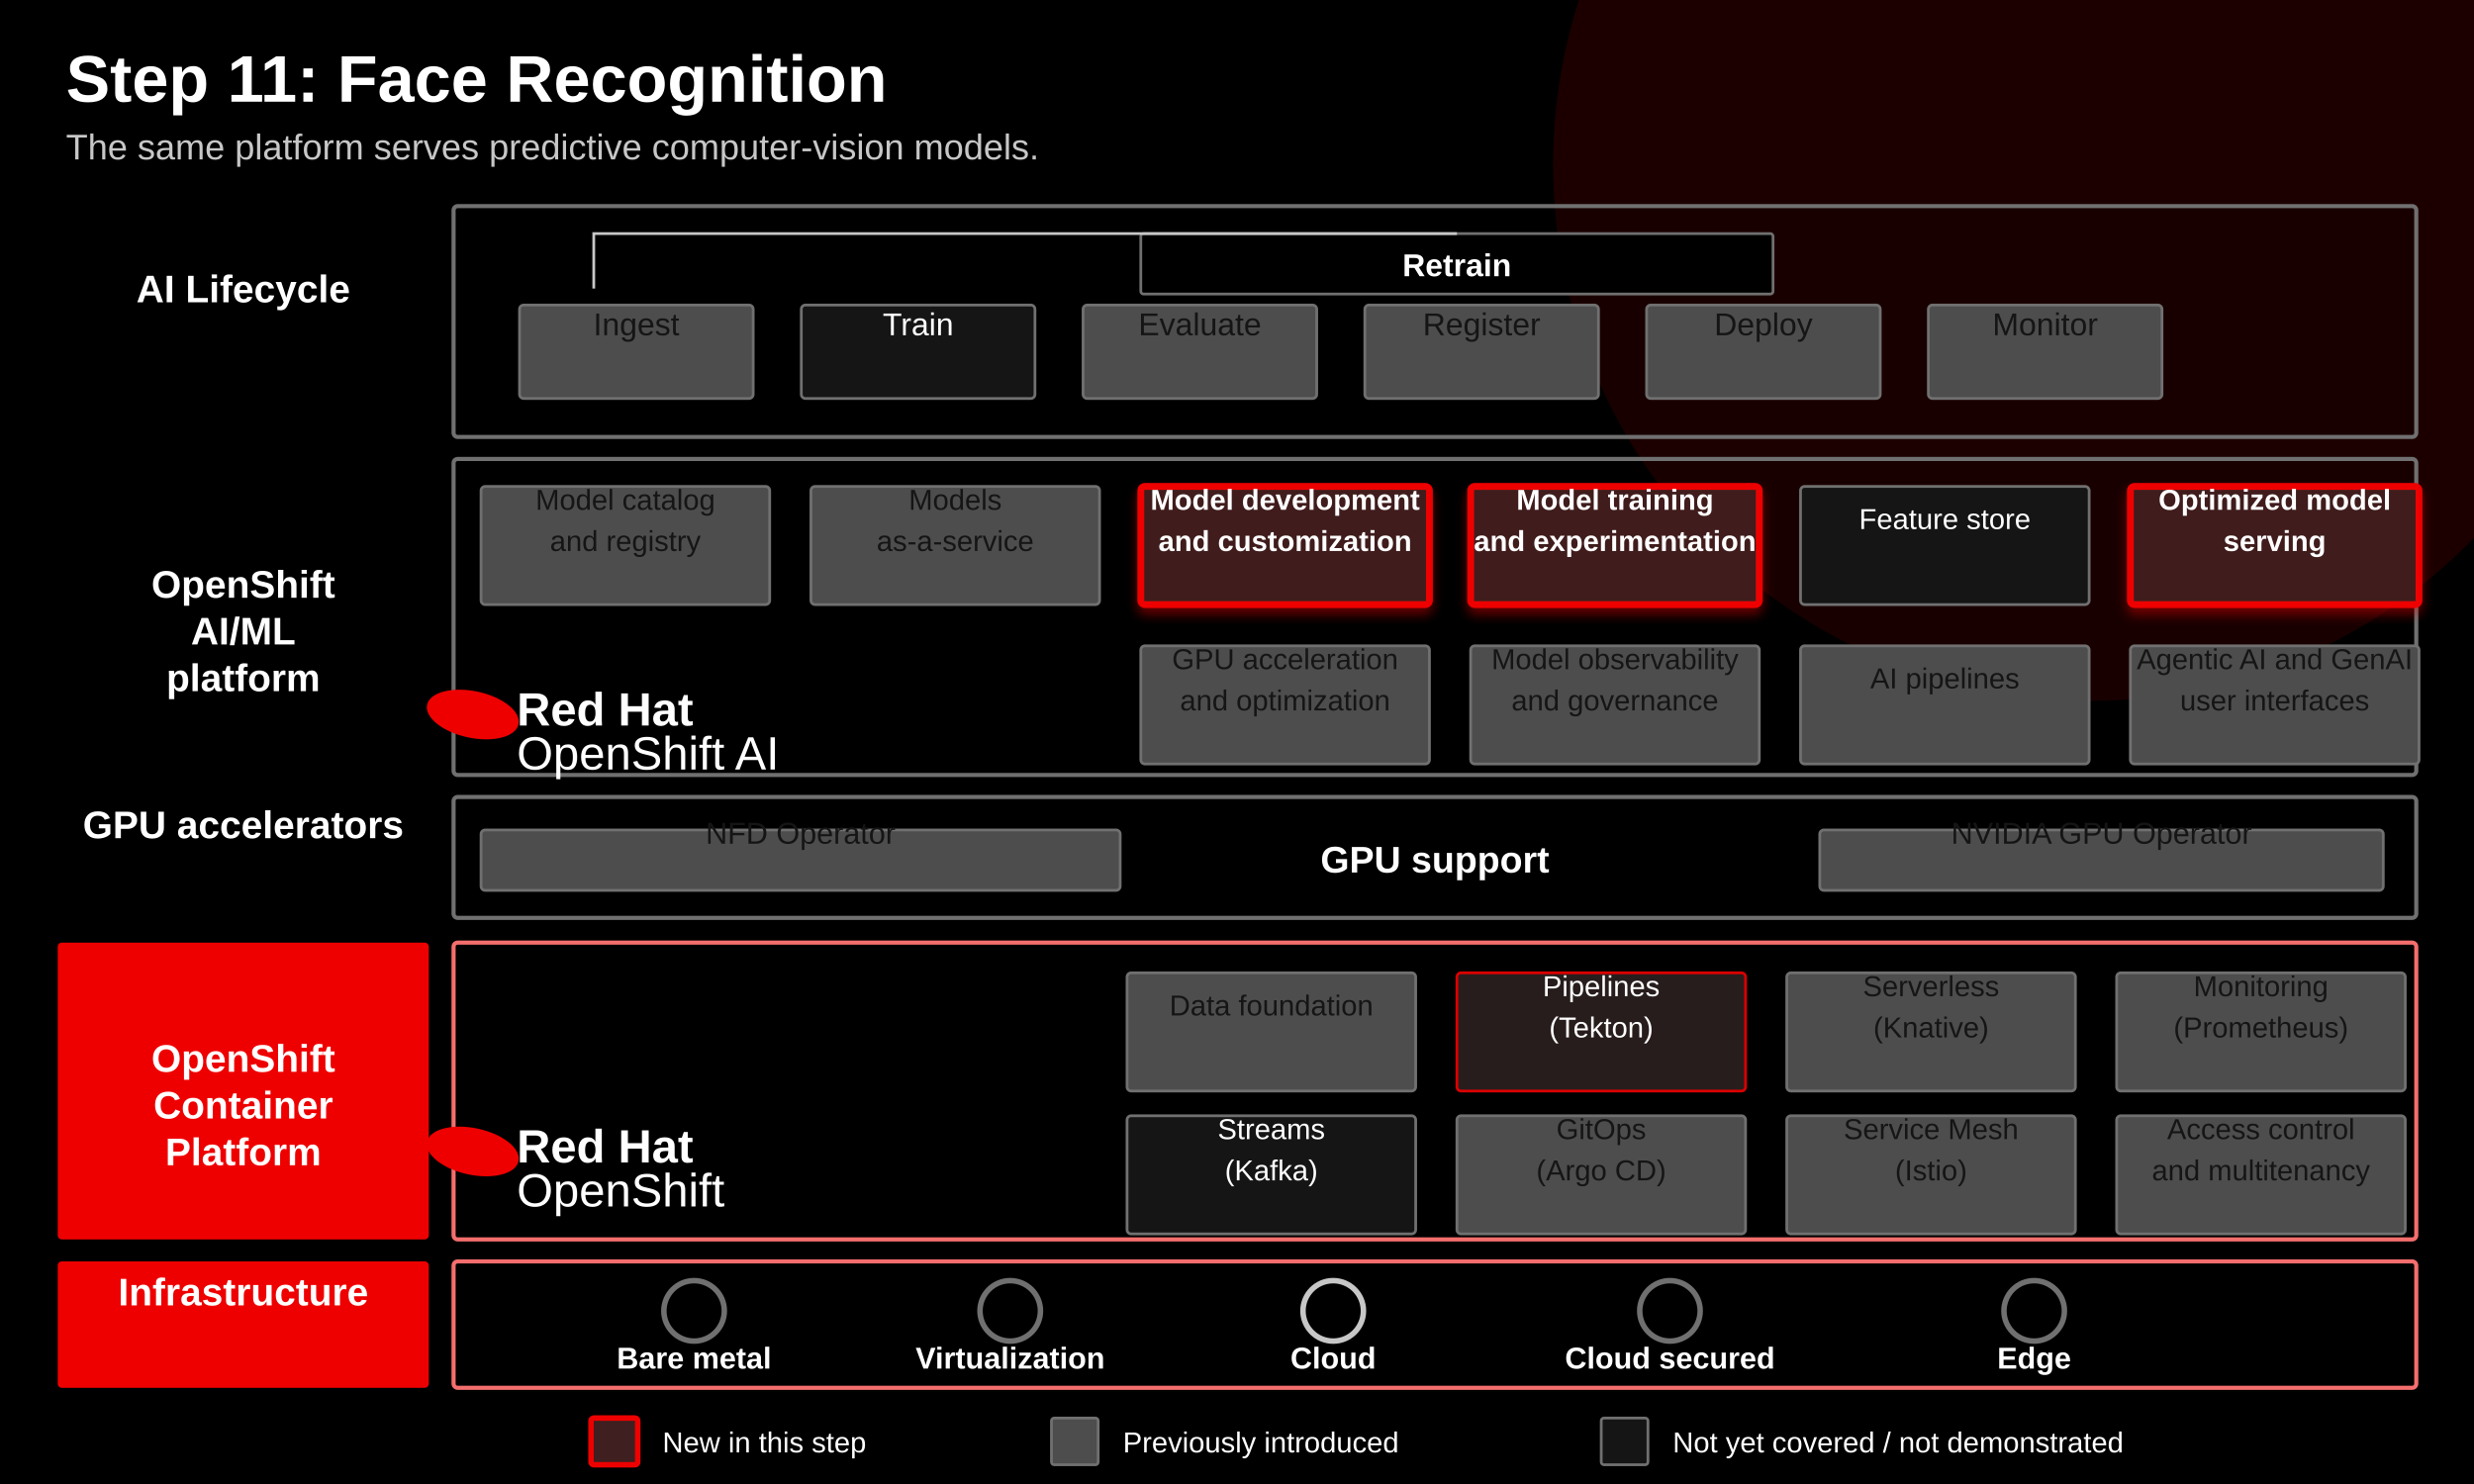
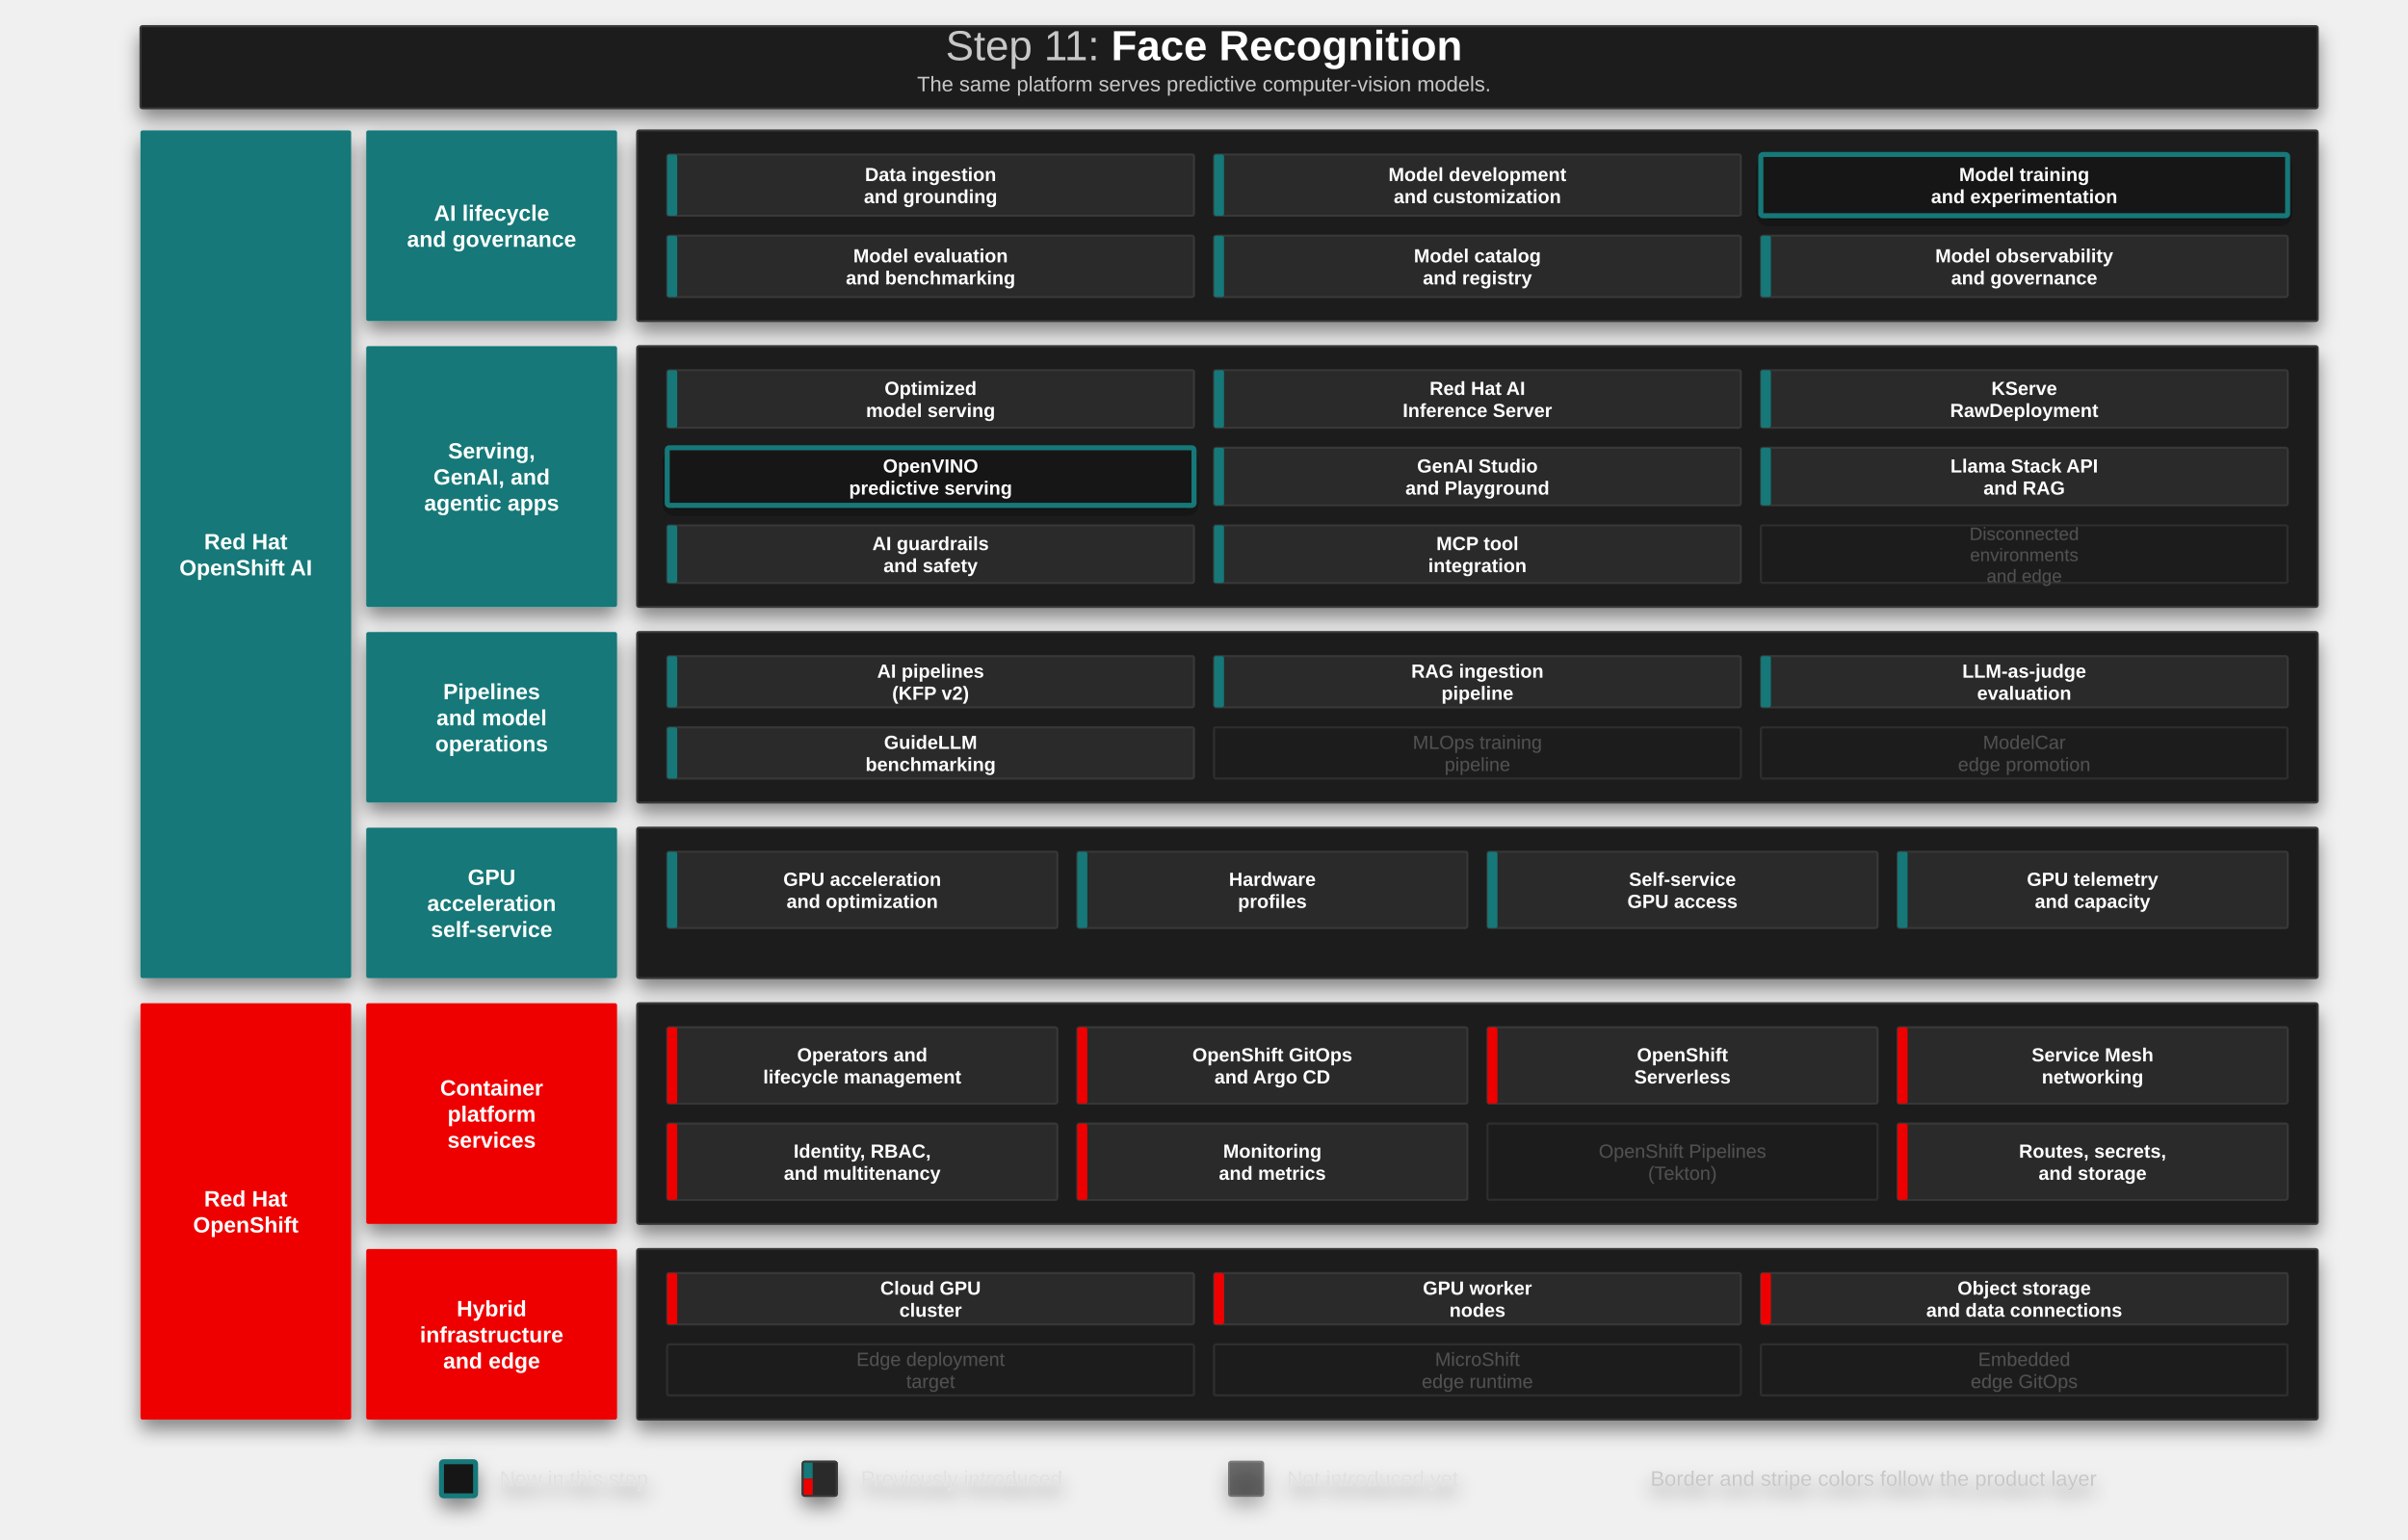
- <svg xmlns="http://www.w3.org/2000/svg" width="1800" height="1080" viewBox="0 0 1800 1080" role="img" aria-labelledby="title desc">
+ <svg xmlns="http://www.w3.org/2000/svg" width="2400" height="1535" viewBox="0 0 2400 1535" role="img" aria-labelledby="title desc">
+   <style>.display{font-family:'Red Hat Display','Arial',sans-serif}.body{font-family:'Red Hat Text','Arial',sans-serif}</style>
  <defs>
-     <filter id="shadow" x="-10%" y="-10%" width="120%" height="130%">
-       <feDropShadow dx="0" dy="5" stdDeviation="4" flood-color="#ee0000" flood-opacity=".42" />
+     <filter id="lift" x="-20%" y="-20%" width="140%" height="140%">
+       <feDropShadow dx="0" dy="6" stdDeviation="5" flood-color="#000" flood-opacity="0.55" />
    </filter>
-     <style>
-       .heading { font-family: "Red Hat Display", "Red Hat Text", Arial, sans-serif; }
-       .mono { font-family: "Red Hat Mono", monospace; }
-     </style>
+     <filter id="panelShadow" x="-8%" y="-8%" width="116%" height="116%">
+       <feDropShadow dx="0" dy="10" stdDeviation="9" flood-color="#000" flood-opacity="0.45" />
+     </filter>
  </defs>
-   <rect width="1800" height="1080" fill="#000000" />
-   <circle cx="1520" cy="120" r="390" fill="#ee0000" opacity=".12" />
-   <text x="48" y="74" class="heading" font-size="48" font-weight="800" fill="#ffffff">Step 11: Face Recognition</text>
-   <text x="48" y="116" font-family="Red Hat Text, Arial, sans-serif" font-size="26" font-weight="500" fill="#c7c7c7">The same platform serves predictive computer-vision models.</text>
-   <rect x="42" y="150" width="270" height="168" rx="3" fill="#000000" />
-   <text x="177" y="220.0" text-anchor="middle" font-family="Red Hat Text, Arial, sans-serif" font-size="28" font-weight="800" fill="#ffffff">AI Lifecycle</text>
-   <rect x="330" y="150" width="1428" height="168" rx="3" fill="#000000" fill-opacity=".12" stroke="#707070" stroke-width="3" />
-   <rect x="378" y="222" width="170" height="68" rx="3" fill="#4d4d4d" stroke="#707070" stroke-width="2" />
-   <text x="463.0" y="244.0" text-anchor="middle" font-family="Red Hat Text, Arial, sans-serif" font-size="23" font-weight="500" fill="#151515">Ingest</text>
-   <rect x="583" y="222" width="170" height="68" rx="3" fill="#151515" stroke="#707070" stroke-width="2" />
-   <text x="668.0" y="244.0" text-anchor="middle" font-family="Red Hat Text, Arial, sans-serif" font-size="23" font-weight="500" fill="#ffffff">Train</text>
-   <rect x="788" y="222" width="170" height="68" rx="3" fill="#4d4d4d" stroke="#707070" stroke-width="2" />
-   <text x="873.0" y="244.0" text-anchor="middle" font-family="Red Hat Text, Arial, sans-serif" font-size="23" font-weight="500" fill="#151515">Evaluate</text>
-   <rect x="993" y="222" width="170" height="68" rx="3" fill="#4d4d4d" stroke="#707070" stroke-width="2" />
-   <text x="1078.0" y="244.0" text-anchor="middle" font-family="Red Hat Text, Arial, sans-serif" font-size="23" font-weight="500" fill="#151515">Register</text>
-   <rect x="1198" y="222" width="170" height="68" rx="3" fill="#4d4d4d" stroke="#707070" stroke-width="2" />
-   <text x="1283.0" y="244.0" text-anchor="middle" font-family="Red Hat Text, Arial, sans-serif" font-size="23" font-weight="500" fill="#151515">Deploy</text>
-   <rect x="1403" y="222" width="170" height="68" rx="3" fill="#4d4d4d" stroke="#707070" stroke-width="2" />
-   <text x="1488.0" y="244.0" text-anchor="middle" font-family="Red Hat Text, Arial, sans-serif" font-size="23" font-weight="500" fill="#151515">Monitor</text>
-   <rect x="830" y="170" width="460" height="44" rx="2" fill="#000000" stroke="#707070" stroke-width="2" />
-   <text x="1060" y="201" text-anchor="middle" font-family="Red Hat Text, Arial, sans-serif" font-size="23" font-weight="800" fill="#ffffff">Retrain</text>
-   <path d="M1060 170 L432 170 L432 210" fill="none" stroke="#c7c7c7" stroke-width="2" />
-   <rect x="42" y="334" width="270" height="230" rx="3" fill="#000000" />
-   <text x="177" y="435.0" text-anchor="middle" font-family="Red Hat Text, Arial, sans-serif" font-size="28" font-weight="800" fill="#ffffff">OpenShift</text>
-   <text x="177" y="469.0" text-anchor="middle" font-family="Red Hat Text, Arial, sans-serif" font-size="28" font-weight="800" fill="#ffffff">AI/ML</text>
-   <text x="177" y="503.0" text-anchor="middle" font-family="Red Hat Text, Arial, sans-serif" font-size="28" font-weight="800" fill="#ffffff">platform</text>
-   <rect x="330" y="334" width="1428" height="230" rx="3" fill="#000000" fill-opacity=".12" stroke="#707070" stroke-width="3" />
-   <rect x="350" y="354" width="210" height="86" rx="3" fill="#4d4d4d" stroke="#707070" stroke-width="2" />
-   <text x="455.0" y="371.0" text-anchor="middle" font-family="Red Hat Text, Arial, sans-serif" font-size="21" font-weight="500" fill="#151515">Model catalog</text>
-   <text x="455.0" y="401.0" text-anchor="middle" font-family="Red Hat Text, Arial, sans-serif" font-size="21" font-weight="500" fill="#151515">and registry</text>
-   <rect x="590" y="354" width="210" height="86" rx="3" fill="#4d4d4d" stroke="#707070" stroke-width="2" />
-   <text x="695.0" y="371.0" text-anchor="middle" font-family="Red Hat Text, Arial, sans-serif" font-size="21" font-weight="500" fill="#151515">Models</text>
-   <text x="695.0" y="401.0" text-anchor="middle" font-family="Red Hat Text, Arial, sans-serif" font-size="21" font-weight="500" fill="#151515">as-a-service</text>
-   <rect x="830" y="354" width="210" height="86" rx="3" fill="#3f1f1f" stroke="#ee0000" stroke-width="5" filter="url(#shadow)" />
-   <text x="935.0" y="371.0" text-anchor="middle" font-family="Red Hat Text, Arial, sans-serif" font-size="21" font-weight="700" fill="#ffffff">Model development</text>
-   <text x="935.0" y="401.0" text-anchor="middle" font-family="Red Hat Text, Arial, sans-serif" font-size="21" font-weight="700" fill="#ffffff">and customization</text>
-   <rect x="1070" y="354" width="210" height="86" rx="3" fill="#3f1f1f" stroke="#ee0000" stroke-width="5" filter="url(#shadow)" />
-   <text x="1175.0" y="371.0" text-anchor="middle" font-family="Red Hat Text, Arial, sans-serif" font-size="21" font-weight="700" fill="#ffffff">Model training</text>
-   <text x="1175.0" y="401.0" text-anchor="middle" font-family="Red Hat Text, Arial, sans-serif" font-size="21" font-weight="700" fill="#ffffff">and experimentation</text>
-   <rect x="1310" y="354" width="210" height="86" rx="3" fill="#151515" stroke="#707070" stroke-width="2" />
-   <text x="1415.0" y="385.0" text-anchor="middle" font-family="Red Hat Text, Arial, sans-serif" font-size="21" font-weight="500" fill="#ffffff">Feature store</text>
-   <rect x="1550" y="354" width="210" height="86" rx="3" fill="#3f1f1f" stroke="#ee0000" stroke-width="5" filter="url(#shadow)" />
-   <text x="1655.0" y="371.0" text-anchor="middle" font-family="Red Hat Text, Arial, sans-serif" font-size="21" font-weight="700" fill="#ffffff">Optimized model</text>
-   <text x="1655.0" y="401.0" text-anchor="middle" font-family="Red Hat Text, Arial, sans-serif" font-size="21" font-weight="700" fill="#ffffff">serving</text>
-   <rect x="830" y="470" width="210" height="86" rx="3" fill="#4d4d4d" stroke="#707070" stroke-width="2" />
-   <text x="935.0" y="487.0" text-anchor="middle" font-family="Red Hat Text, Arial, sans-serif" font-size="21" font-weight="500" fill="#151515">GPU acceleration</text>
-   <text x="935.0" y="517.0" text-anchor="middle" font-family="Red Hat Text, Arial, sans-serif" font-size="21" font-weight="500" fill="#151515">and optimization</text>
-   <rect x="1070" y="470" width="210" height="86" rx="3" fill="#4d4d4d" stroke="#707070" stroke-width="2" />
-   <text x="1175.0" y="487.0" text-anchor="middle" font-family="Red Hat Text, Arial, sans-serif" font-size="21" font-weight="500" fill="#151515">Model observability</text>
-   <text x="1175.0" y="517.0" text-anchor="middle" font-family="Red Hat Text, Arial, sans-serif" font-size="21" font-weight="500" fill="#151515">and governance</text>
-   <rect x="1310" y="470" width="210" height="86" rx="3" fill="#4d4d4d" stroke="#707070" stroke-width="2" />
-   <text x="1415.0" y="501.0" text-anchor="middle" font-family="Red Hat Text, Arial, sans-serif" font-size="21" font-weight="500" fill="#151515">AI pipelines</text>
-   <rect x="1550" y="470" width="210" height="86" rx="3" fill="#4d4d4d" stroke="#707070" stroke-width="2" />
-   <text x="1655.0" y="487.0" text-anchor="middle" font-family="Red Hat Text, Arial, sans-serif" font-size="21" font-weight="500" fill="#151515">Agentic AI and GenAI</text>
-   <text x="1655.0" y="517.0" text-anchor="middle" font-family="Red Hat Text, Arial, sans-serif" font-size="21" font-weight="500" fill="#151515">user interfaces</text>
-   <text x="376" y="528" class="heading" font-size="34" font-weight="800" fill="#ffffff">Red Hat</text>
-   <text x="376" y="560" class="heading" font-size="34" font-weight="500" fill="#ffffff">OpenShift AI</text>
-   <ellipse cx="344" cy="520" rx="34" ry="17" fill="#ee0000" transform="rotate(12 344 520)" />
-   <rect x="42" y="580" width="270" height="88" rx="3" fill="#000000" />
-   <text x="177" y="610.0" text-anchor="middle" font-family="Red Hat Text, Arial, sans-serif" font-size="28" font-weight="800" fill="#ffffff">GPU accelerators</text>
-   <rect x="330" y="580" width="1428" height="88" rx="3" fill="#000000" fill-opacity=".12" stroke="#707070" stroke-width="3" />
-   <rect x="350" y="604" width="465" height="44" rx="3" fill="#4d4d4d" stroke="#707070" stroke-width="2" />
-   <text x="582.5" y="614.0" text-anchor="middle" font-family="Red Hat Text, Arial, sans-serif" font-size="22" font-weight="500" fill="#151515">NFD Operator</text>
-   <text x="1044" y="635" text-anchor="middle" font-family="Red Hat Text, Arial, sans-serif" font-size="27" font-weight="800" fill="#ffffff">GPU support</text>
-   <rect x="1324" y="604" width="410" height="44" rx="3" fill="#4d4d4d" stroke="#707070" stroke-width="2" />
-   <text x="1529.0" y="614.0" text-anchor="middle" font-family="Red Hat Text, Arial, sans-serif" font-size="22" font-weight="500" fill="#151515">NVIDIA GPU Operator</text>
-   <rect x="42" y="686" width="270" height="216" rx="3" fill="#ee0000" />
-   <text x="177" y="780.0" text-anchor="middle" font-family="Red Hat Text, Arial, sans-serif" font-size="28" font-weight="800" fill="#ffffff">OpenShift</text>
-   <text x="177" y="814.0" text-anchor="middle" font-family="Red Hat Text, Arial, sans-serif" font-size="28" font-weight="800" fill="#ffffff">Container</text>
-   <text x="177" y="848.0" text-anchor="middle" font-family="Red Hat Text, Arial, sans-serif" font-size="28" font-weight="800" fill="#ffffff">Platform</text>
-   <rect x="330" y="686" width="1428" height="216" rx="3" fill="#000000" fill-opacity=".12" stroke="#f56e6e" stroke-width="3" />
-   <rect x="820" y="708" width="210" height="86" rx="3" fill="#4d4d4d" stroke="#707070" stroke-width="2" />
-   <text x="925.0" y="739.0" text-anchor="middle" font-family="Red Hat Text, Arial, sans-serif" font-size="21" font-weight="500" fill="#151515">Data foundation</text>
-   <rect x="1060" y="708" width="210" height="86" rx="3" fill="#2b2020" stroke="#ee0000" stroke-width="2" opacity=".92" />
-   <text x="1165.0" y="725.0" text-anchor="middle" font-family="Red Hat Text, Arial, sans-serif" font-size="21" font-weight="500" fill="#ffffff">Pipelines</text>
-   <text x="1165.0" y="755.0" text-anchor="middle" font-family="Red Hat Text, Arial, sans-serif" font-size="21" font-weight="500" fill="#ffffff">(Tekton)</text>
-   <rect x="1300" y="708" width="210" height="86" rx="3" fill="#4d4d4d" stroke="#707070" stroke-width="2" />
-   <text x="1405.0" y="725.0" text-anchor="middle" font-family="Red Hat Text, Arial, sans-serif" font-size="21" font-weight="500" fill="#151515">Serverless</text>
-   <text x="1405.0" y="755.0" text-anchor="middle" font-family="Red Hat Text, Arial, sans-serif" font-size="21" font-weight="500" fill="#151515">(Knative)</text>
-   <rect x="1540" y="708" width="210" height="86" rx="3" fill="#4d4d4d" stroke="#707070" stroke-width="2" />
-   <text x="1645.0" y="725.0" text-anchor="middle" font-family="Red Hat Text, Arial, sans-serif" font-size="21" font-weight="500" fill="#151515">Monitoring</text>
-   <text x="1645.0" y="755.0" text-anchor="middle" font-family="Red Hat Text, Arial, sans-serif" font-size="21" font-weight="500" fill="#151515">(Prometheus)</text>
-   <rect x="820" y="812" width="210" height="86" rx="3" fill="#151515" stroke="#707070" stroke-width="2" />
-   <text x="925.0" y="829.0" text-anchor="middle" font-family="Red Hat Text, Arial, sans-serif" font-size="21" font-weight="500" fill="#ffffff">Streams</text>
-   <text x="925.0" y="859.0" text-anchor="middle" font-family="Red Hat Text, Arial, sans-serif" font-size="21" font-weight="500" fill="#ffffff">(Kafka)</text>
-   <rect x="1060" y="812" width="210" height="86" rx="3" fill="#4d4d4d" stroke="#707070" stroke-width="2" />
-   <text x="1165.0" y="829.0" text-anchor="middle" font-family="Red Hat Text, Arial, sans-serif" font-size="21" font-weight="500" fill="#151515">GitOps</text>
-   <text x="1165.0" y="859.0" text-anchor="middle" font-family="Red Hat Text, Arial, sans-serif" font-size="21" font-weight="500" fill="#151515">(Argo CD)</text>
-   <rect x="1300" y="812" width="210" height="86" rx="3" fill="#4d4d4d" stroke="#707070" stroke-width="2" />
-   <text x="1405.0" y="829.0" text-anchor="middle" font-family="Red Hat Text, Arial, sans-serif" font-size="21" font-weight="500" fill="#151515">Service Mesh</text>
-   <text x="1405.0" y="859.0" text-anchor="middle" font-family="Red Hat Text, Arial, sans-serif" font-size="21" font-weight="500" fill="#151515">(Istio)</text>
-   <rect x="1540" y="812" width="210" height="86" rx="3" fill="#4d4d4d" stroke="#707070" stroke-width="2" />
-   <text x="1645.0" y="829.0" text-anchor="middle" font-family="Red Hat Text, Arial, sans-serif" font-size="21" font-weight="500" fill="#151515">Access control</text>
-   <text x="1645.0" y="859.0" text-anchor="middle" font-family="Red Hat Text, Arial, sans-serif" font-size="21" font-weight="500" fill="#151515">and multitenancy</text>
-   <text x="376" y="846" class="heading" font-size="34" font-weight="800" fill="#ffffff">Red Hat</text>
-   <text x="376" y="878" class="heading" font-size="34" font-weight="500" fill="#ffffff">OpenShift</text>
-   <ellipse cx="344" cy="838" rx="34" ry="17" fill="#ee0000" transform="rotate(12 344 838)" />
-   <rect x="42" y="918" width="270" height="92" rx="3" fill="#ee0000" />
-   <text x="177" y="950.0" text-anchor="middle" font-family="Red Hat Text, Arial, sans-serif" font-size="28" font-weight="800" fill="#ffffff">Infrastructure</text>
-   <rect x="330" y="918" width="1428" height="92" rx="3" fill="#000000" fill-opacity=".12" stroke="#f56e6e" stroke-width="3" />
-   <circle cx="505" cy="954" r="22" fill="none" stroke="#707070" stroke-width="4" />
-   <text x="505" y="996" text-anchor="middle" font-family="Red Hat Text, Arial, sans-serif" font-size="22" font-weight="700" fill="#ffffff">Bare metal</text>
-   <circle cx="735" cy="954" r="22" fill="none" stroke="#707070" stroke-width="4" />
-   <text x="735" y="996" text-anchor="middle" font-family="Red Hat Text, Arial, sans-serif" font-size="22" font-weight="700" fill="#ffffff">Virtualization</text>
-   <circle cx="970" cy="954" r="22" fill="none" stroke="#c7c7c7" stroke-width="4" />
-   <text x="970" y="996" text-anchor="middle" font-family="Red Hat Text, Arial, sans-serif" font-size="22" font-weight="700" fill="#ffffff">Cloud</text>
-   <circle cx="1215" cy="954" r="22" fill="none" stroke="#707070" stroke-width="4" />
-   <text x="1215" y="996" text-anchor="middle" font-family="Red Hat Text, Arial, sans-serif" font-size="22" font-weight="700" fill="#ffffff">Cloud secured</text>
-   <circle cx="1480" cy="954" r="22" fill="none" stroke="#707070" stroke-width="4" />
-   <text x="1480" y="996" text-anchor="middle" font-family="Red Hat Text, Arial, sans-serif" font-size="22" font-weight="700" fill="#ffffff">Edge</text>
-   <rect x="430" y="1032" width="34" height="34" rx="2" fill="#3f1f1f" stroke="#ee0000" stroke-width="4" />
-   <text x="482" y="1057" text-anchor="start" font-family="Red Hat Text, Arial, sans-serif" font-size="21" font-weight="500" fill="#ffffff">New in this step</text>
-   <rect x="765" y="1032" width="34" height="34" rx="2" fill="#4d4d4d" stroke="#707070" stroke-width="2" />
-   <text x="817" y="1057" text-anchor="start" font-family="Red Hat Text, Arial, sans-serif" font-size="21" font-weight="500" fill="#ffffff">Previously introduced</text>
-   <rect x="1165" y="1032" width="34" height="34" rx="2" fill="#151515" stroke="#707070" stroke-width="2" />
-   <text x="1217" y="1057" text-anchor="start" font-family="Red Hat Text, Arial, sans-serif" font-size="21" font-weight="500" fill="#ffffff">Not yet covered / not demonstrated</text>
+   <g filter="url(#panelShadow)">
+     <rect x="140" y="26" width="2170" height="82" rx="2" fill="#1f1f1f" stroke="#383838" stroke-width="2" />
+     <text x="1200.0" y="60" class="display" font-size="42" fill="#ffffff" font-weight="700" text-anchor="middle">
+       <tspan fill="#c7c7c7" font-weight="500">Step 11:</tspan> Face Recognition</text>
+     <text x="1200.0" y="91" class="body" font-size="21" fill="#c7c7c7" text-anchor="middle">The same platform serves predictive computer-vision models.</text>
+     <rect x="140" y="130" width="210" height="845" rx="2" fill="#147878" stroke="#147878" stroke-width="0" />
+     <text x="245.0" y="547.5" class="body" font-size="22" fill="#ffffff" font-weight="700" text-anchor="middle">Red Hat</text>
+     <text x="245.0" y="573.5" class="body" font-size="22" fill="#ffffff" font-weight="700" text-anchor="middle">OpenShift AI</text>
+     <rect x="140" y="1000" width="210" height="415" rx="2" fill="#ee0000" stroke="#ee0000" stroke-width="0" />
+     <text x="245.0" y="1202.5" class="body" font-size="22" fill="#ffffff" font-weight="700" text-anchor="middle">Red Hat</text>
+     <text x="245.0" y="1228.5" class="body" font-size="22" fill="#ffffff" font-weight="700" text-anchor="middle">OpenShift</text>
+     <rect x="365" y="130" width="250" height="190" rx="2" fill="#147878" stroke="#147878" stroke-width="0" />
+     <text x="490.0" y="220.0" class="body" font-size="22" fill="#ffffff" font-weight="700" text-anchor="middle">AI lifecycle</text>
+     <text x="490.0" y="246.0" class="body" font-size="22" fill="#ffffff" font-weight="700" text-anchor="middle">and governance</text>
+     <rect x="635" y="130" width="1675" height="190" rx="2" fill="#1f1f1f" stroke="#383838" stroke-width="2" />
+     <g>
+       <rect x="665.0" y="154.0" width="525.0" height="61.0" rx="2" fill="#292929" stroke="#383838" stroke-width="2.0" />
+       <rect x="665.0" y="154.0" width="10" height="61.0" rx="2" fill="#147878" stroke="#147878" stroke-width="0" />
+       <text x="927.5" y="180.5" class="body" font-size="19" fill="#ffffff" font-weight="550" text-anchor="middle">Data ingestion</text>
+       <text x="927.5" y="202.5" class="body" font-size="19" fill="#ffffff" font-weight="550" text-anchor="middle">and grounding</text>
+     </g>
+     <g>
+       <rect x="1210.0" y="154.0" width="525.0" height="61.0" rx="2" fill="#292929" stroke="#383838" stroke-width="2.0" />
+       <rect x="1210.0" y="154.0" width="10" height="61.0" rx="2" fill="#147878" stroke="#147878" stroke-width="0" />
+       <text x="1472.5" y="180.5" class="body" font-size="19" fill="#ffffff" font-weight="550" text-anchor="middle">Model development</text>
+       <text x="1472.5" y="202.5" class="body" font-size="19" fill="#ffffff" font-weight="550" text-anchor="middle">and customization</text>
+     </g>
+     <g filter="url(#lift)">
+       <rect x="1755.0" y="154.0" width="525.0" height="61.0" rx="2" fill="#151515" stroke="#147878" stroke-width="5.0" />
+       <text x="2017.5" y="180.5" class="body" font-size="19" fill="#ffffff" font-weight="700" text-anchor="middle">Model training</text>
+       <text x="2017.5" y="202.5" class="body" font-size="19" fill="#ffffff" font-weight="700" text-anchor="middle">and experimentation</text>
+     </g>
+     <g>
+       <rect x="665.0" y="235.0" width="525.0" height="61.0" rx="2" fill="#292929" stroke="#383838" stroke-width="2.0" />
+       <rect x="665.0" y="235.0" width="10" height="61.0" rx="2" fill="#147878" stroke="#147878" stroke-width="0" />
+       <text x="927.5" y="261.5" class="body" font-size="19" fill="#ffffff" font-weight="550" text-anchor="middle">Model evaluation</text>
+       <text x="927.5" y="283.5" class="body" font-size="19" fill="#ffffff" font-weight="550" text-anchor="middle">and benchmarking</text>
+     </g>
+     <g>
+       <rect x="1210.0" y="235.0" width="525.0" height="61.0" rx="2" fill="#292929" stroke="#383838" stroke-width="2.0" />
+       <rect x="1210.0" y="235.0" width="10" height="61.0" rx="2" fill="#147878" stroke="#147878" stroke-width="0" />
+       <text x="1472.5" y="261.5" class="body" font-size="19" fill="#ffffff" font-weight="550" text-anchor="middle">Model catalog</text>
+       <text x="1472.5" y="283.5" class="body" font-size="19" fill="#ffffff" font-weight="550" text-anchor="middle">and registry</text>
+     </g>
+     <g>
+       <rect x="1755.0" y="235.0" width="525.0" height="61.0" rx="2" fill="#292929" stroke="#383838" stroke-width="2.0" />
+       <rect x="1755.0" y="235.0" width="10" height="61.0" rx="2" fill="#147878" stroke="#147878" stroke-width="0" />
+       <text x="2017.5" y="261.5" class="body" font-size="19" fill="#ffffff" font-weight="550" text-anchor="middle">Model observability</text>
+       <text x="2017.5" y="283.5" class="body" font-size="19" fill="#ffffff" font-weight="550" text-anchor="middle">and governance</text>
+     </g>
+     <rect x="365" y="345" width="250" height="260" rx="2" fill="#147878" stroke="#147878" stroke-width="0" />
+     <text x="490.0" y="457.0" class="body" font-size="22" fill="#ffffff" font-weight="700" text-anchor="middle">Serving,</text>
+     <text x="490.0" y="483.0" class="body" font-size="22" fill="#ffffff" font-weight="700" text-anchor="middle">GenAI, and</text>
+     <text x="490.0" y="509.0" class="body" font-size="22" fill="#ffffff" font-weight="700" text-anchor="middle">agentic apps</text>
+     <rect x="635" y="345" width="1675" height="260" rx="2" fill="#1f1f1f" stroke="#383838" stroke-width="2" />
+     <g>
+       <rect x="665.0" y="369.0" width="525.0" height="57.333" rx="2" fill="#292929" stroke="#383838" stroke-width="2.0" />
+       <rect x="665.0" y="369.0" width="10" height="57.333" rx="2" fill="#147878" stroke="#147878" stroke-width="0" />
+       <text x="927.5" y="393.667" class="body" font-size="19" fill="#ffffff" font-weight="550" text-anchor="middle">Optimized</text>
+       <text x="927.5" y="415.667" class="body" font-size="19" fill="#ffffff" font-weight="550" text-anchor="middle">model serving</text>
+     </g>
+     <g>
+       <rect x="1210.0" y="369.0" width="525.0" height="57.333" rx="2" fill="#292929" stroke="#383838" stroke-width="2.0" />
+       <rect x="1210.0" y="369.0" width="10" height="57.333" rx="2" fill="#147878" stroke="#147878" stroke-width="0" />
+       <text x="1472.5" y="393.667" class="body" font-size="19" fill="#ffffff" font-weight="550" text-anchor="middle">Red Hat AI</text>
+       <text x="1472.5" y="415.667" class="body" font-size="19" fill="#ffffff" font-weight="550" text-anchor="middle">Inference Server</text>
+     </g>
+     <g>
+       <rect x="1755.0" y="369.0" width="525.0" height="57.333" rx="2" fill="#292929" stroke="#383838" stroke-width="2.0" />
+       <rect x="1755.0" y="369.0" width="10" height="57.333" rx="2" fill="#147878" stroke="#147878" stroke-width="0" />
+       <text x="2017.5" y="393.667" class="body" font-size="19" fill="#ffffff" font-weight="550" text-anchor="middle">KServe</text>
+       <text x="2017.5" y="415.667" class="body" font-size="19" fill="#ffffff" font-weight="550" text-anchor="middle">RawDeployment</text>
+     </g>
+     <g filter="url(#lift)">
+       <rect x="665.0" y="446.333" width="525.0" height="57.333" rx="2" fill="#151515" stroke="#147878" stroke-width="5.0" />
+       <text x="927.5" y="471" class="body" font-size="19" fill="#ffffff" font-weight="700" text-anchor="middle">OpenVINO</text>
+       <text x="927.5" y="493" class="body" font-size="19" fill="#ffffff" font-weight="700" text-anchor="middle">predictive serving</text>
+     </g>
+     <g>
+       <rect x="1210.0" y="446.333" width="525.0" height="57.333" rx="2" fill="#292929" stroke="#383838" stroke-width="2.0" />
+       <rect x="1210.0" y="446.333" width="10" height="57.333" rx="2" fill="#147878" stroke="#147878" stroke-width="0" />
+       <text x="1472.5" y="471" class="body" font-size="19" fill="#ffffff" font-weight="550" text-anchor="middle">GenAI Studio</text>
+       <text x="1472.5" y="493" class="body" font-size="19" fill="#ffffff" font-weight="550" text-anchor="middle">and Playground</text>
+     </g>
+     <g>
+       <rect x="1755.0" y="446.333" width="525.0" height="57.333" rx="2" fill="#292929" stroke="#383838" stroke-width="2.0" />
+       <rect x="1755.0" y="446.333" width="10" height="57.333" rx="2" fill="#147878" stroke="#147878" stroke-width="0" />
+       <text x="2017.5" y="471" class="body" font-size="19" fill="#ffffff" font-weight="550" text-anchor="middle">Llama Stack API</text>
+       <text x="2017.5" y="493" class="body" font-size="19" fill="#ffffff" font-weight="550" text-anchor="middle">and RAG</text>
+     </g>
+     <g>
+       <rect x="665.0" y="523.667" width="525.0" height="57.333" rx="2" fill="#292929" stroke="#383838" stroke-width="2.0" />
+       <rect x="665.0" y="523.667" width="10" height="57.333" rx="2" fill="#147878" stroke="#147878" stroke-width="0" />
+       <text x="927.5" y="548.333" class="body" font-size="19" fill="#ffffff" font-weight="550" text-anchor="middle">AI guardrails</text>
+       <text x="927.5" y="570.333" class="body" font-size="19" fill="#ffffff" font-weight="550" text-anchor="middle">and safety</text>
+     </g>
+     <g>
+       <rect x="1210.0" y="523.667" width="525.0" height="57.333" rx="2" fill="#292929" stroke="#383838" stroke-width="2.0" />
+       <rect x="1210.0" y="523.667" width="10" height="57.333" rx="2" fill="#147878" stroke="#147878" stroke-width="0" />
+       <text x="1472.5" y="548.333" class="body" font-size="19" fill="#ffffff" font-weight="550" text-anchor="middle">MCP tool</text>
+       <text x="1472.5" y="570.333" class="body" font-size="19" fill="#ffffff" font-weight="550" text-anchor="middle">integration</text>
+     </g>
+     <g opacity="0.62">
+       <rect x="1755.0" y="523.667" width="525.0" height="57.333" rx="2" fill="#1f1f1f" stroke="#383838" stroke-width="2.0" />
+       <text x="2017.5" y="538.333" class="body" font-size="18" fill="#707070" font-weight="450" text-anchor="middle">Disconnected</text>
+       <text x="2017.5" y="559.333" class="body" font-size="18" fill="#707070" font-weight="450" text-anchor="middle">environments</text>
+       <text x="2017.5" y="580.333" class="body" font-size="18" fill="#707070" font-weight="450" text-anchor="middle">and edge</text>
+     </g>
+     <rect x="365" y="630" width="250" height="170" rx="2" fill="#147878" stroke="#147878" stroke-width="0" />
+     <text x="490.0" y="697.0" class="body" font-size="22" fill="#ffffff" font-weight="700" text-anchor="middle">Pipelines</text>
+     <text x="490.0" y="723.0" class="body" font-size="22" fill="#ffffff" font-weight="700" text-anchor="middle">and model</text>
+     <text x="490.0" y="749.0" class="body" font-size="22" fill="#ffffff" font-weight="700" text-anchor="middle">operations</text>
+     <rect x="635" y="630" width="1675" height="170" rx="2" fill="#1f1f1f" stroke="#383838" stroke-width="2" />
+     <g>
+       <rect x="665.0" y="654.0" width="525.0" height="51.0" rx="2" fill="#292929" stroke="#383838" stroke-width="2.0" />
+       <rect x="665.0" y="654.0" width="10" height="51.0" rx="2" fill="#147878" stroke="#147878" stroke-width="0" />
+       <text x="927.5" y="675.5" class="body" font-size="19" fill="#ffffff" font-weight="550" text-anchor="middle">AI pipelines</text>
+       <text x="927.5" y="697.5" class="body" font-size="19" fill="#ffffff" font-weight="550" text-anchor="middle">(KFP v2)</text>
+     </g>
+     <g>
+       <rect x="1210.0" y="654.0" width="525.0" height="51.0" rx="2" fill="#292929" stroke="#383838" stroke-width="2.0" />
+       <rect x="1210.0" y="654.0" width="10" height="51.0" rx="2" fill="#147878" stroke="#147878" stroke-width="0" />
+       <text x="1472.5" y="675.5" class="body" font-size="19" fill="#ffffff" font-weight="550" text-anchor="middle">RAG ingestion</text>
+       <text x="1472.5" y="697.5" class="body" font-size="19" fill="#ffffff" font-weight="550" text-anchor="middle">pipeline</text>
+     </g>
+     <g>
+       <rect x="1755.0" y="654.0" width="525.0" height="51.0" rx="2" fill="#292929" stroke="#383838" stroke-width="2.0" />
+       <rect x="1755.0" y="654.0" width="10" height="51.0" rx="2" fill="#147878" stroke="#147878" stroke-width="0" />
+       <text x="2017.5" y="675.5" class="body" font-size="19" fill="#ffffff" font-weight="550" text-anchor="middle">LLM-as-judge</text>
+       <text x="2017.5" y="697.5" class="body" font-size="19" fill="#ffffff" font-weight="550" text-anchor="middle">evaluation</text>
+     </g>
+     <g>
+       <rect x="665.0" y="725.0" width="525.0" height="51.0" rx="2" fill="#292929" stroke="#383838" stroke-width="2.0" />
+       <rect x="665.0" y="725.0" width="10" height="51.0" rx="2" fill="#147878" stroke="#147878" stroke-width="0" />
+       <text x="927.5" y="746.5" class="body" font-size="19" fill="#ffffff" font-weight="550" text-anchor="middle">GuideLLM</text>
+       <text x="927.5" y="768.5" class="body" font-size="19" fill="#ffffff" font-weight="550" text-anchor="middle">benchmarking</text>
+     </g>
+     <g opacity="0.62">
+       <rect x="1210.0" y="725.0" width="525.0" height="51.0" rx="2" fill="#1f1f1f" stroke="#383838" stroke-width="2.0" />
+       <text x="1472.5" y="746.5" class="body" font-size="19" fill="#707070" font-weight="450" text-anchor="middle">MLOps training</text>
+       <text x="1472.5" y="768.5" class="body" font-size="19" fill="#707070" font-weight="450" text-anchor="middle">pipeline</text>
+     </g>
+     <g opacity="0.62">
+       <rect x="1755.0" y="725.0" width="525.0" height="51.0" rx="2" fill="#1f1f1f" stroke="#383838" stroke-width="2.0" />
+       <text x="2017.5" y="746.5" class="body" font-size="19" fill="#707070" font-weight="450" text-anchor="middle">ModelCar</text>
+       <text x="2017.5" y="768.5" class="body" font-size="19" fill="#707070" font-weight="450" text-anchor="middle">edge promotion</text>
+     </g>
+     <rect x="365" y="825" width="250" height="150" rx="2" fill="#147878" stroke="#147878" stroke-width="0" />
+     <text x="490.0" y="882.0" class="body" font-size="22" fill="#ffffff" font-weight="700" text-anchor="middle">GPU</text>
+     <text x="490.0" y="908.0" class="body" font-size="22" fill="#ffffff" font-weight="700" text-anchor="middle">acceleration</text>
+     <text x="490.0" y="934.0" class="body" font-size="22" fill="#ffffff" font-weight="700" text-anchor="middle">self-service</text>
+     <rect x="635" y="825" width="1675" height="150" rx="2" fill="#1f1f1f" stroke="#383838" stroke-width="2" />
+     <g>
+       <rect x="665.0" y="849" width="388.75" height="76" rx="2" fill="#292929" stroke="#383838" stroke-width="2.0" />
+       <rect x="665.0" y="849" width="10" height="76" rx="2" fill="#147878" stroke="#147878" stroke-width="0" />
+       <text x="859.375" y="883.0" class="body" font-size="19" fill="#ffffff" font-weight="550" text-anchor="middle">GPU acceleration</text>
+       <text x="859.375" y="905.0" class="body" font-size="19" fill="#ffffff" font-weight="550" text-anchor="middle">and optimization</text>
+     </g>
+     <g>
+       <rect x="1073.75" y="849" width="388.75" height="76" rx="2" fill="#292929" stroke="#383838" stroke-width="2.0" />
+       <rect x="1073.75" y="849" width="10" height="76" rx="2" fill="#147878" stroke="#147878" stroke-width="0" />
+       <text x="1268.125" y="883.0" class="body" font-size="19" fill="#ffffff" font-weight="550" text-anchor="middle">Hardware</text>
+       <text x="1268.125" y="905.0" class="body" font-size="19" fill="#ffffff" font-weight="550" text-anchor="middle">profiles</text>
+     </g>
+     <g>
+       <rect x="1482.5" y="849" width="388.75" height="76" rx="2" fill="#292929" stroke="#383838" stroke-width="2.0" />
+       <rect x="1482.5" y="849" width="10" height="76" rx="2" fill="#147878" stroke="#147878" stroke-width="0" />
+       <text x="1676.875" y="883.0" class="body" font-size="19" fill="#ffffff" font-weight="550" text-anchor="middle">Self-service</text>
+       <text x="1676.875" y="905.0" class="body" font-size="19" fill="#ffffff" font-weight="550" text-anchor="middle">GPU access</text>
+     </g>
+     <g>
+       <rect x="1891.25" y="849" width="388.75" height="76" rx="2" fill="#292929" stroke="#383838" stroke-width="2.0" />
+       <rect x="1891.25" y="849" width="10" height="76" rx="2" fill="#147878" stroke="#147878" stroke-width="0" />
+       <text x="2085.625" y="883.0" class="body" font-size="19" fill="#ffffff" font-weight="550" text-anchor="middle">GPU telemetry</text>
+       <text x="2085.625" y="905.0" class="body" font-size="19" fill="#ffffff" font-weight="550" text-anchor="middle">and capacity</text>
+     </g>
+     <rect x="365" y="1000" width="250" height="220" rx="2" fill="#ee0000" stroke="#ee0000" stroke-width="0" />
+     <text x="490.0" y="1092.0" class="body" font-size="22" fill="#ffffff" font-weight="700" text-anchor="middle">Container</text>
+     <text x="490.0" y="1118.0" class="body" font-size="22" fill="#ffffff" font-weight="700" text-anchor="middle">platform</text>
+     <text x="490.0" y="1144.0" class="body" font-size="22" fill="#ffffff" font-weight="700" text-anchor="middle">services</text>
+     <rect x="635" y="1000" width="1675" height="220" rx="2" fill="#1f1f1f" stroke="#383838" stroke-width="2" />
+     <g>
+       <rect x="665.0" y="1024" width="388.75" height="76" rx="2" fill="#292929" stroke="#383838" stroke-width="2.0" />
+       <rect x="665.0" y="1024" width="10" height="76" rx="2" fill="#ee0000" stroke="#ee0000" stroke-width="0" />
+       <text x="859.375" y="1058.0" class="body" font-size="19" fill="#ffffff" font-weight="550" text-anchor="middle">Operators and</text>
+       <text x="859.375" y="1080.0" class="body" font-size="19" fill="#ffffff" font-weight="550" text-anchor="middle">lifecycle management</text>
+     </g>
+     <g>
+       <rect x="1073.75" y="1024" width="388.75" height="76" rx="2" fill="#292929" stroke="#383838" stroke-width="2.0" />
+       <rect x="1073.75" y="1024" width="10" height="76" rx="2" fill="#ee0000" stroke="#ee0000" stroke-width="0" />
+       <text x="1268.125" y="1058.0" class="body" font-size="19" fill="#ffffff" font-weight="550" text-anchor="middle">OpenShift GitOps</text>
+       <text x="1268.125" y="1080.0" class="body" font-size="19" fill="#ffffff" font-weight="550" text-anchor="middle">and Argo CD</text>
+     </g>
+     <g>
+       <rect x="1482.5" y="1024" width="388.75" height="76" rx="2" fill="#292929" stroke="#383838" stroke-width="2.0" />
+       <rect x="1482.5" y="1024" width="10" height="76" rx="2" fill="#ee0000" stroke="#ee0000" stroke-width="0" />
+       <text x="1676.875" y="1058.0" class="body" font-size="19" fill="#ffffff" font-weight="550" text-anchor="middle">OpenShift</text>
+       <text x="1676.875" y="1080.0" class="body" font-size="19" fill="#ffffff" font-weight="550" text-anchor="middle">Serverless</text>
+     </g>
+     <g>
+       <rect x="1891.25" y="1024" width="388.75" height="76" rx="2" fill="#292929" stroke="#383838" stroke-width="2.0" />
+       <rect x="1891.25" y="1024" width="10" height="76" rx="2" fill="#ee0000" stroke="#ee0000" stroke-width="0" />
+       <text x="2085.625" y="1058.0" class="body" font-size="19" fill="#ffffff" font-weight="550" text-anchor="middle">Service Mesh</text>
+       <text x="2085.625" y="1080.0" class="body" font-size="19" fill="#ffffff" font-weight="550" text-anchor="middle">networking</text>
+     </g>
+     <g>
+       <rect x="665.0" y="1120" width="388.75" height="76" rx="2" fill="#292929" stroke="#383838" stroke-width="2.0" />
+       <rect x="665.0" y="1120" width="10" height="76" rx="2" fill="#ee0000" stroke="#ee0000" stroke-width="0" />
+       <text x="859.375" y="1154.0" class="body" font-size="19" fill="#ffffff" font-weight="550" text-anchor="middle">Identity, RBAC,</text>
+       <text x="859.375" y="1176.0" class="body" font-size="19" fill="#ffffff" font-weight="550" text-anchor="middle">and multitenancy</text>
+     </g>
+     <g>
+       <rect x="1073.75" y="1120" width="388.75" height="76" rx="2" fill="#292929" stroke="#383838" stroke-width="2.0" />
+       <rect x="1073.75" y="1120" width="10" height="76" rx="2" fill="#ee0000" stroke="#ee0000" stroke-width="0" />
+       <text x="1268.125" y="1154.0" class="body" font-size="19" fill="#ffffff" font-weight="550" text-anchor="middle">Monitoring</text>
+       <text x="1268.125" y="1176.0" class="body" font-size="19" fill="#ffffff" font-weight="550" text-anchor="middle">and metrics</text>
+     </g>
+     <g opacity="0.62">
+       <rect x="1482.5" y="1120" width="388.75" height="76" rx="2" fill="#1f1f1f" stroke="#383838" stroke-width="2.0" />
+       <text x="1676.875" y="1154.0" class="body" font-size="19" fill="#707070" font-weight="450" text-anchor="middle">OpenShift Pipelines</text>
+       <text x="1676.875" y="1176.0" class="body" font-size="19" fill="#707070" font-weight="450" text-anchor="middle">(Tekton)</text>
+     </g>
+     <g>
+       <rect x="1891.25" y="1120" width="388.75" height="76" rx="2" fill="#292929" stroke="#383838" stroke-width="2.0" />
+       <rect x="1891.25" y="1120" width="10" height="76" rx="2" fill="#ee0000" stroke="#ee0000" stroke-width="0" />
+       <text x="2085.625" y="1154.0" class="body" font-size="19" fill="#ffffff" font-weight="550" text-anchor="middle">Routes, secrets,</text>
+       <text x="2085.625" y="1176.0" class="body" font-size="19" fill="#ffffff" font-weight="550" text-anchor="middle">and storage</text>
+     </g>
+     <rect x="365" y="1245" width="250" height="170" rx="2" fill="#ee0000" stroke="#ee0000" stroke-width="0" />
+     <text x="490.0" y="1312.0" class="body" font-size="22" fill="#ffffff" font-weight="700" text-anchor="middle">Hybrid</text>
+     <text x="490.0" y="1338.0" class="body" font-size="22" fill="#ffffff" font-weight="700" text-anchor="middle">infrastructure</text>
+     <text x="490.0" y="1364.0" class="body" font-size="22" fill="#ffffff" font-weight="700" text-anchor="middle">and edge</text>
+     <rect x="635" y="1245" width="1675" height="170" rx="2" fill="#1f1f1f" stroke="#383838" stroke-width="2" />
+     <g>
+       <rect x="665.0" y="1269.0" width="525.0" height="51.0" rx="2" fill="#292929" stroke="#383838" stroke-width="2.0" />
+       <rect x="665.0" y="1269.0" width="10" height="51.0" rx="2" fill="#ee0000" stroke="#ee0000" stroke-width="0" />
+       <text x="927.5" y="1290.5" class="body" font-size="19" fill="#ffffff" font-weight="550" text-anchor="middle">Cloud GPU</text>
+       <text x="927.5" y="1312.5" class="body" font-size="19" fill="#ffffff" font-weight="550" text-anchor="middle">cluster</text>
+     </g>
+     <g>
+       <rect x="1210.0" y="1269.0" width="525.0" height="51.0" rx="2" fill="#292929" stroke="#383838" stroke-width="2.0" />
+       <rect x="1210.0" y="1269.0" width="10" height="51.0" rx="2" fill="#ee0000" stroke="#ee0000" stroke-width="0" />
+       <text x="1472.5" y="1290.5" class="body" font-size="19" fill="#ffffff" font-weight="550" text-anchor="middle">GPU worker</text>
+       <text x="1472.5" y="1312.5" class="body" font-size="19" fill="#ffffff" font-weight="550" text-anchor="middle">nodes</text>
+     </g>
+     <g>
+       <rect x="1755.0" y="1269.0" width="525.0" height="51.0" rx="2" fill="#292929" stroke="#383838" stroke-width="2.0" />
+       <rect x="1755.0" y="1269.0" width="10" height="51.0" rx="2" fill="#ee0000" stroke="#ee0000" stroke-width="0" />
+       <text x="2017.5" y="1290.5" class="body" font-size="19" fill="#ffffff" font-weight="550" text-anchor="middle">Object storage</text>
+       <text x="2017.5" y="1312.5" class="body" font-size="19" fill="#ffffff" font-weight="550" text-anchor="middle">and data connections</text>
+     </g>
+     <g opacity="0.62">
+       <rect x="665.0" y="1340.0" width="525.0" height="51.0" rx="2" fill="#1f1f1f" stroke="#383838" stroke-width="2.0" />
+       <text x="927.5" y="1361.5" class="body" font-size="19" fill="#707070" font-weight="450" text-anchor="middle">Edge deployment</text>
+       <text x="927.5" y="1383.5" class="body" font-size="19" fill="#707070" font-weight="450" text-anchor="middle">target</text>
+     </g>
+     <g opacity="0.62">
+       <rect x="1210.0" y="1340.0" width="525.0" height="51.0" rx="2" fill="#1f1f1f" stroke="#383838" stroke-width="2.0" />
+       <text x="1472.5" y="1361.5" class="body" font-size="19" fill="#707070" font-weight="450" text-anchor="middle">MicroShift</text>
+       <text x="1472.5" y="1383.5" class="body" font-size="19" fill="#707070" font-weight="450" text-anchor="middle">edge runtime</text>
+     </g>
+     <g opacity="0.62">
+       <rect x="1755.0" y="1340.0" width="525.0" height="51.0" rx="2" fill="#1f1f1f" stroke="#383838" stroke-width="2.0" />
+       <text x="2017.5" y="1361.5" class="body" font-size="19" fill="#707070" font-weight="450" text-anchor="middle">Embedded</text>
+       <text x="2017.5" y="1383.5" class="body" font-size="19" fill="#707070" font-weight="450" text-anchor="middle">edge GitOps</text>
+     </g>
+     <rect x="440" y="1457" width="34" height="34" rx="2" fill="#151515" stroke="#147878" stroke-width="5" />
+     <text x="498" y="1481" class="body" font-size="21" fill="#e0e0e0">New in this step</text>
+     <rect x="800" y="1457" width="34" height="34" rx="2" fill="#292929" stroke="#383838" stroke-width="2" />
+     <rect x="800" y="1457" width="10" height="17" rx="0" fill="#147878" stroke="#147878" stroke-width="0" />
+     <rect x="800" y="1474" width="10" height="17" rx="0" fill="#ee0000" stroke="#ee0000" stroke-width="0" />
+     <rect x="800" y="1457" width="34" height="34" rx="2" fill="none" stroke="#383838" stroke-width="2" />
+     <text x="858" y="1481" class="body" font-size="21" fill="#e0e0e0">Previously introduced</text>
+     <rect x="1225" y="1457" width="34" height="34" rx="2" fill="#1f1f1f" stroke="#383838" stroke-width="2" opacity="0.62" />
+     <text x="1283" y="1481" class="body" font-size="21" fill="#e0e0e0">Not introduced yet</text>
+     <text x="1645" y="1481" class="body" font-size="21" fill="#c7c7c7">Border and stripe colors follow the product layer</text>
+   </g>
</svg>
